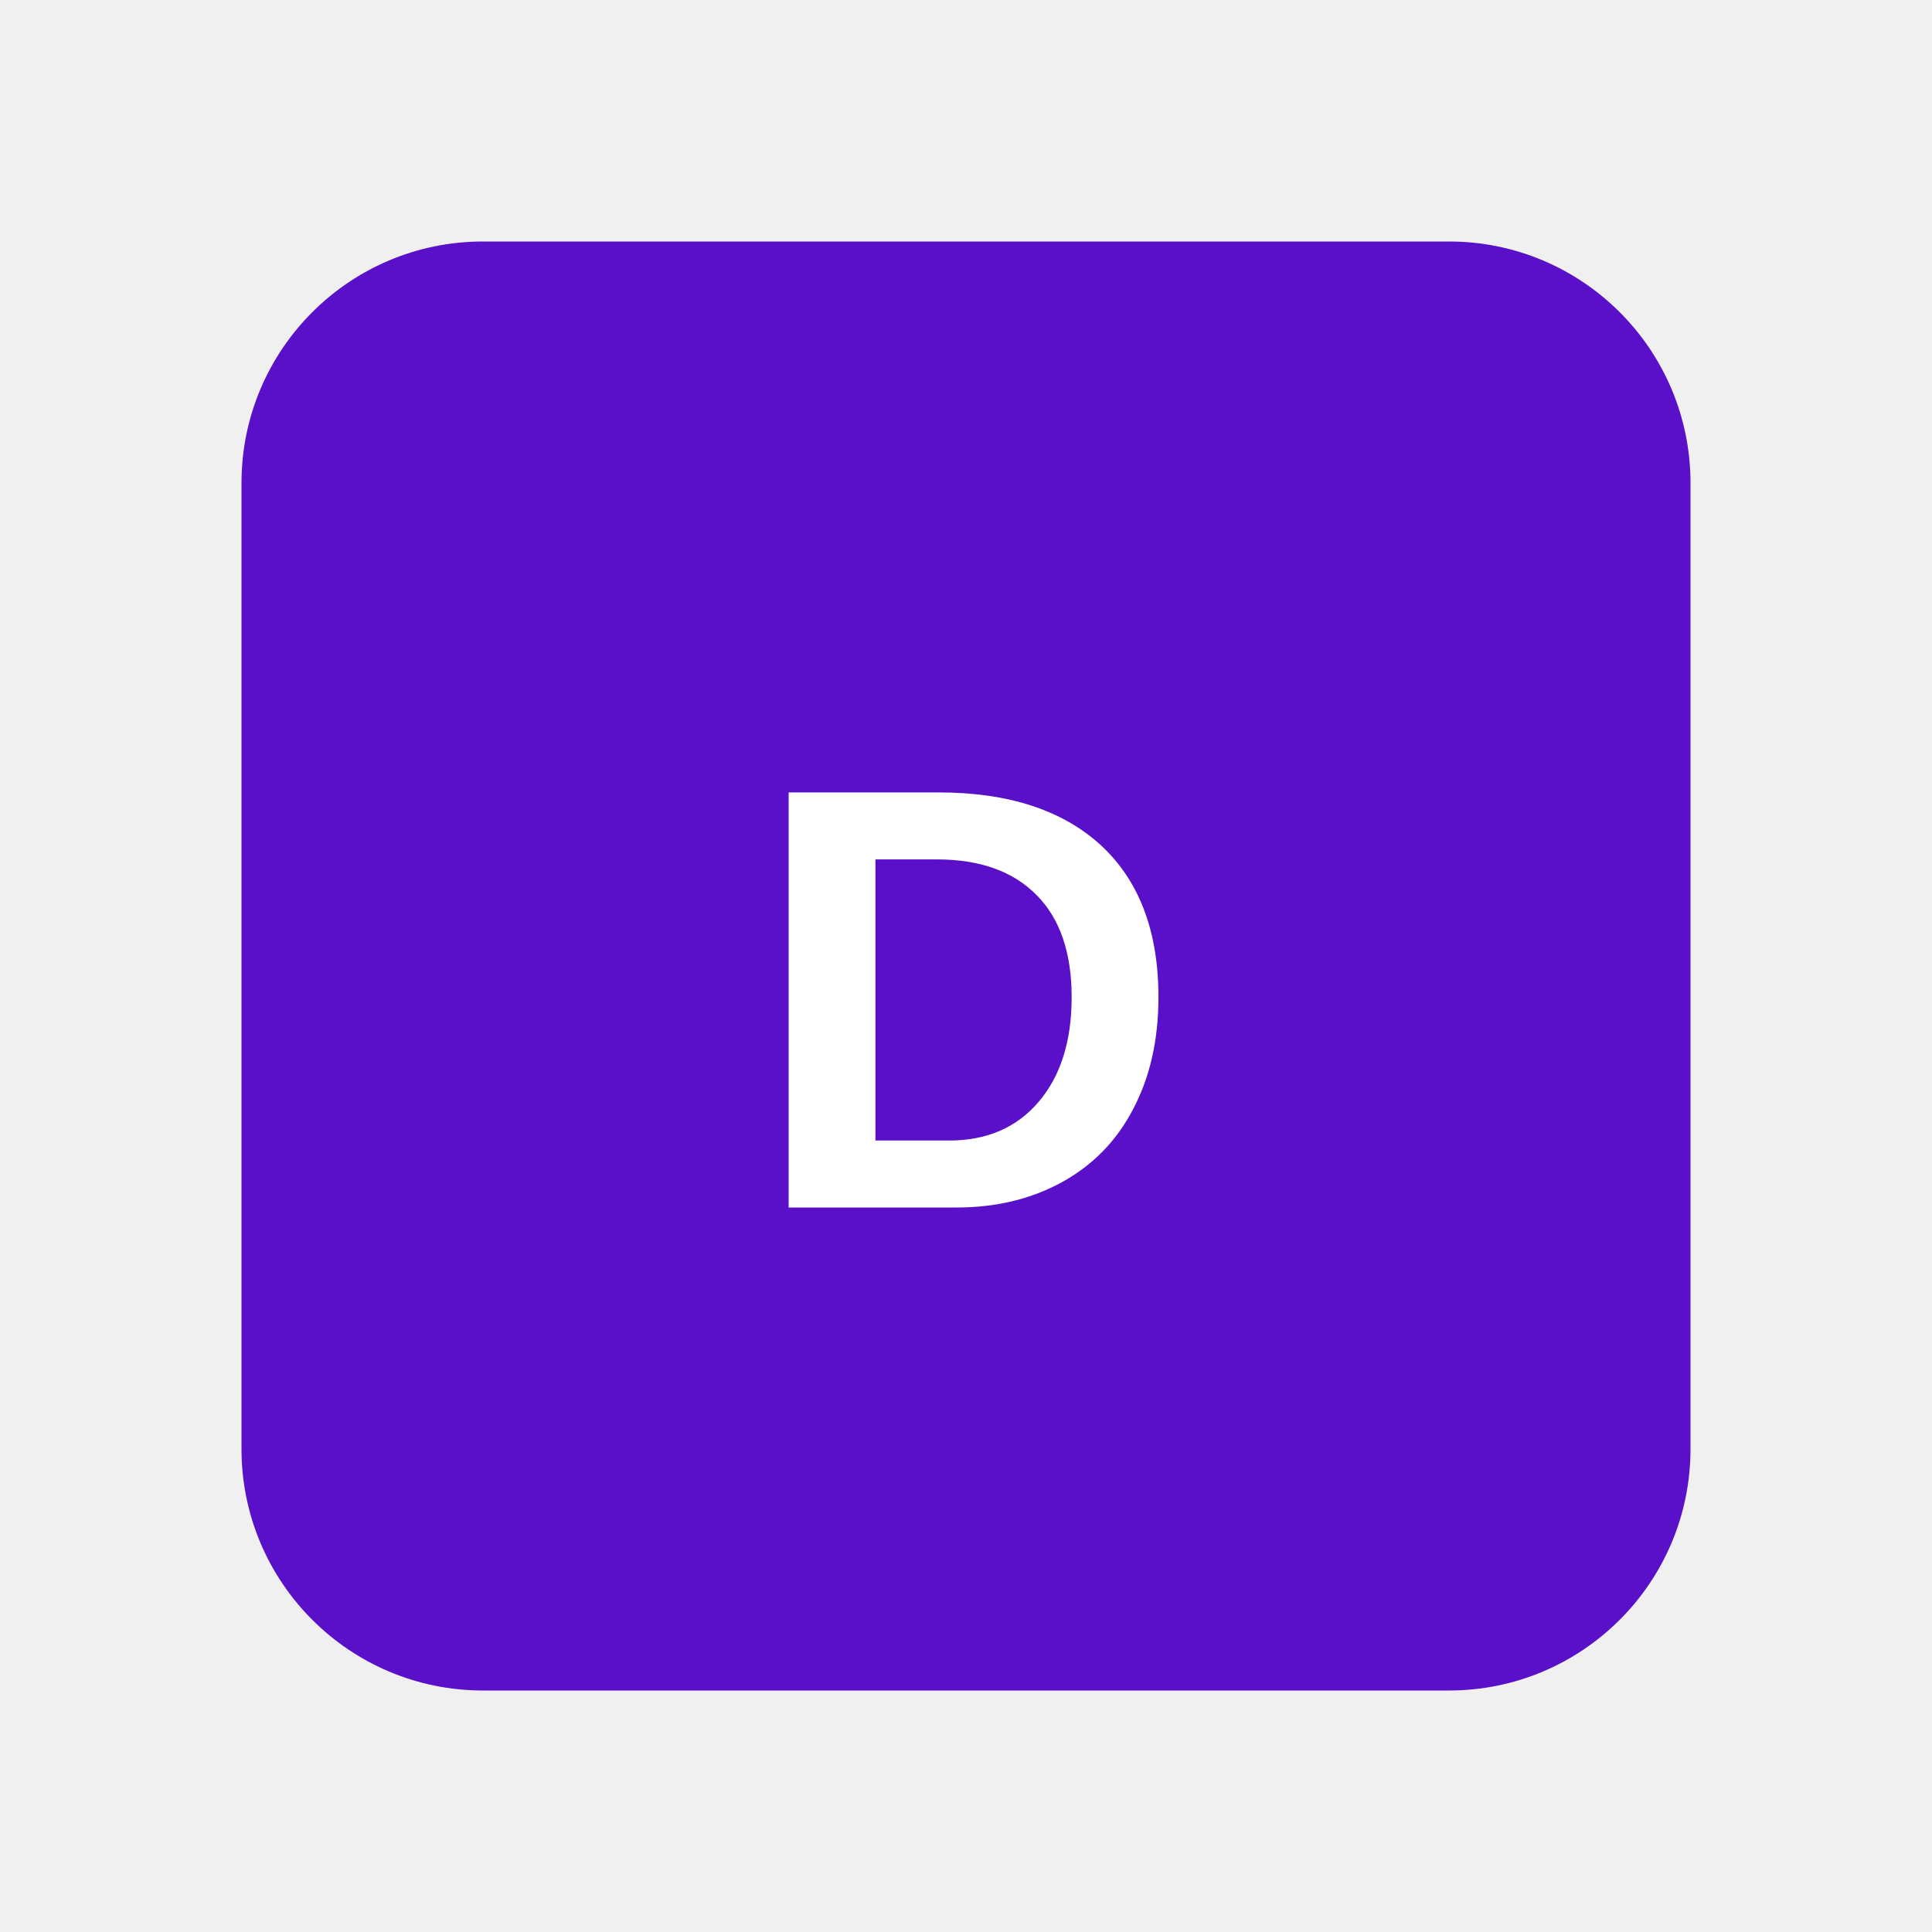
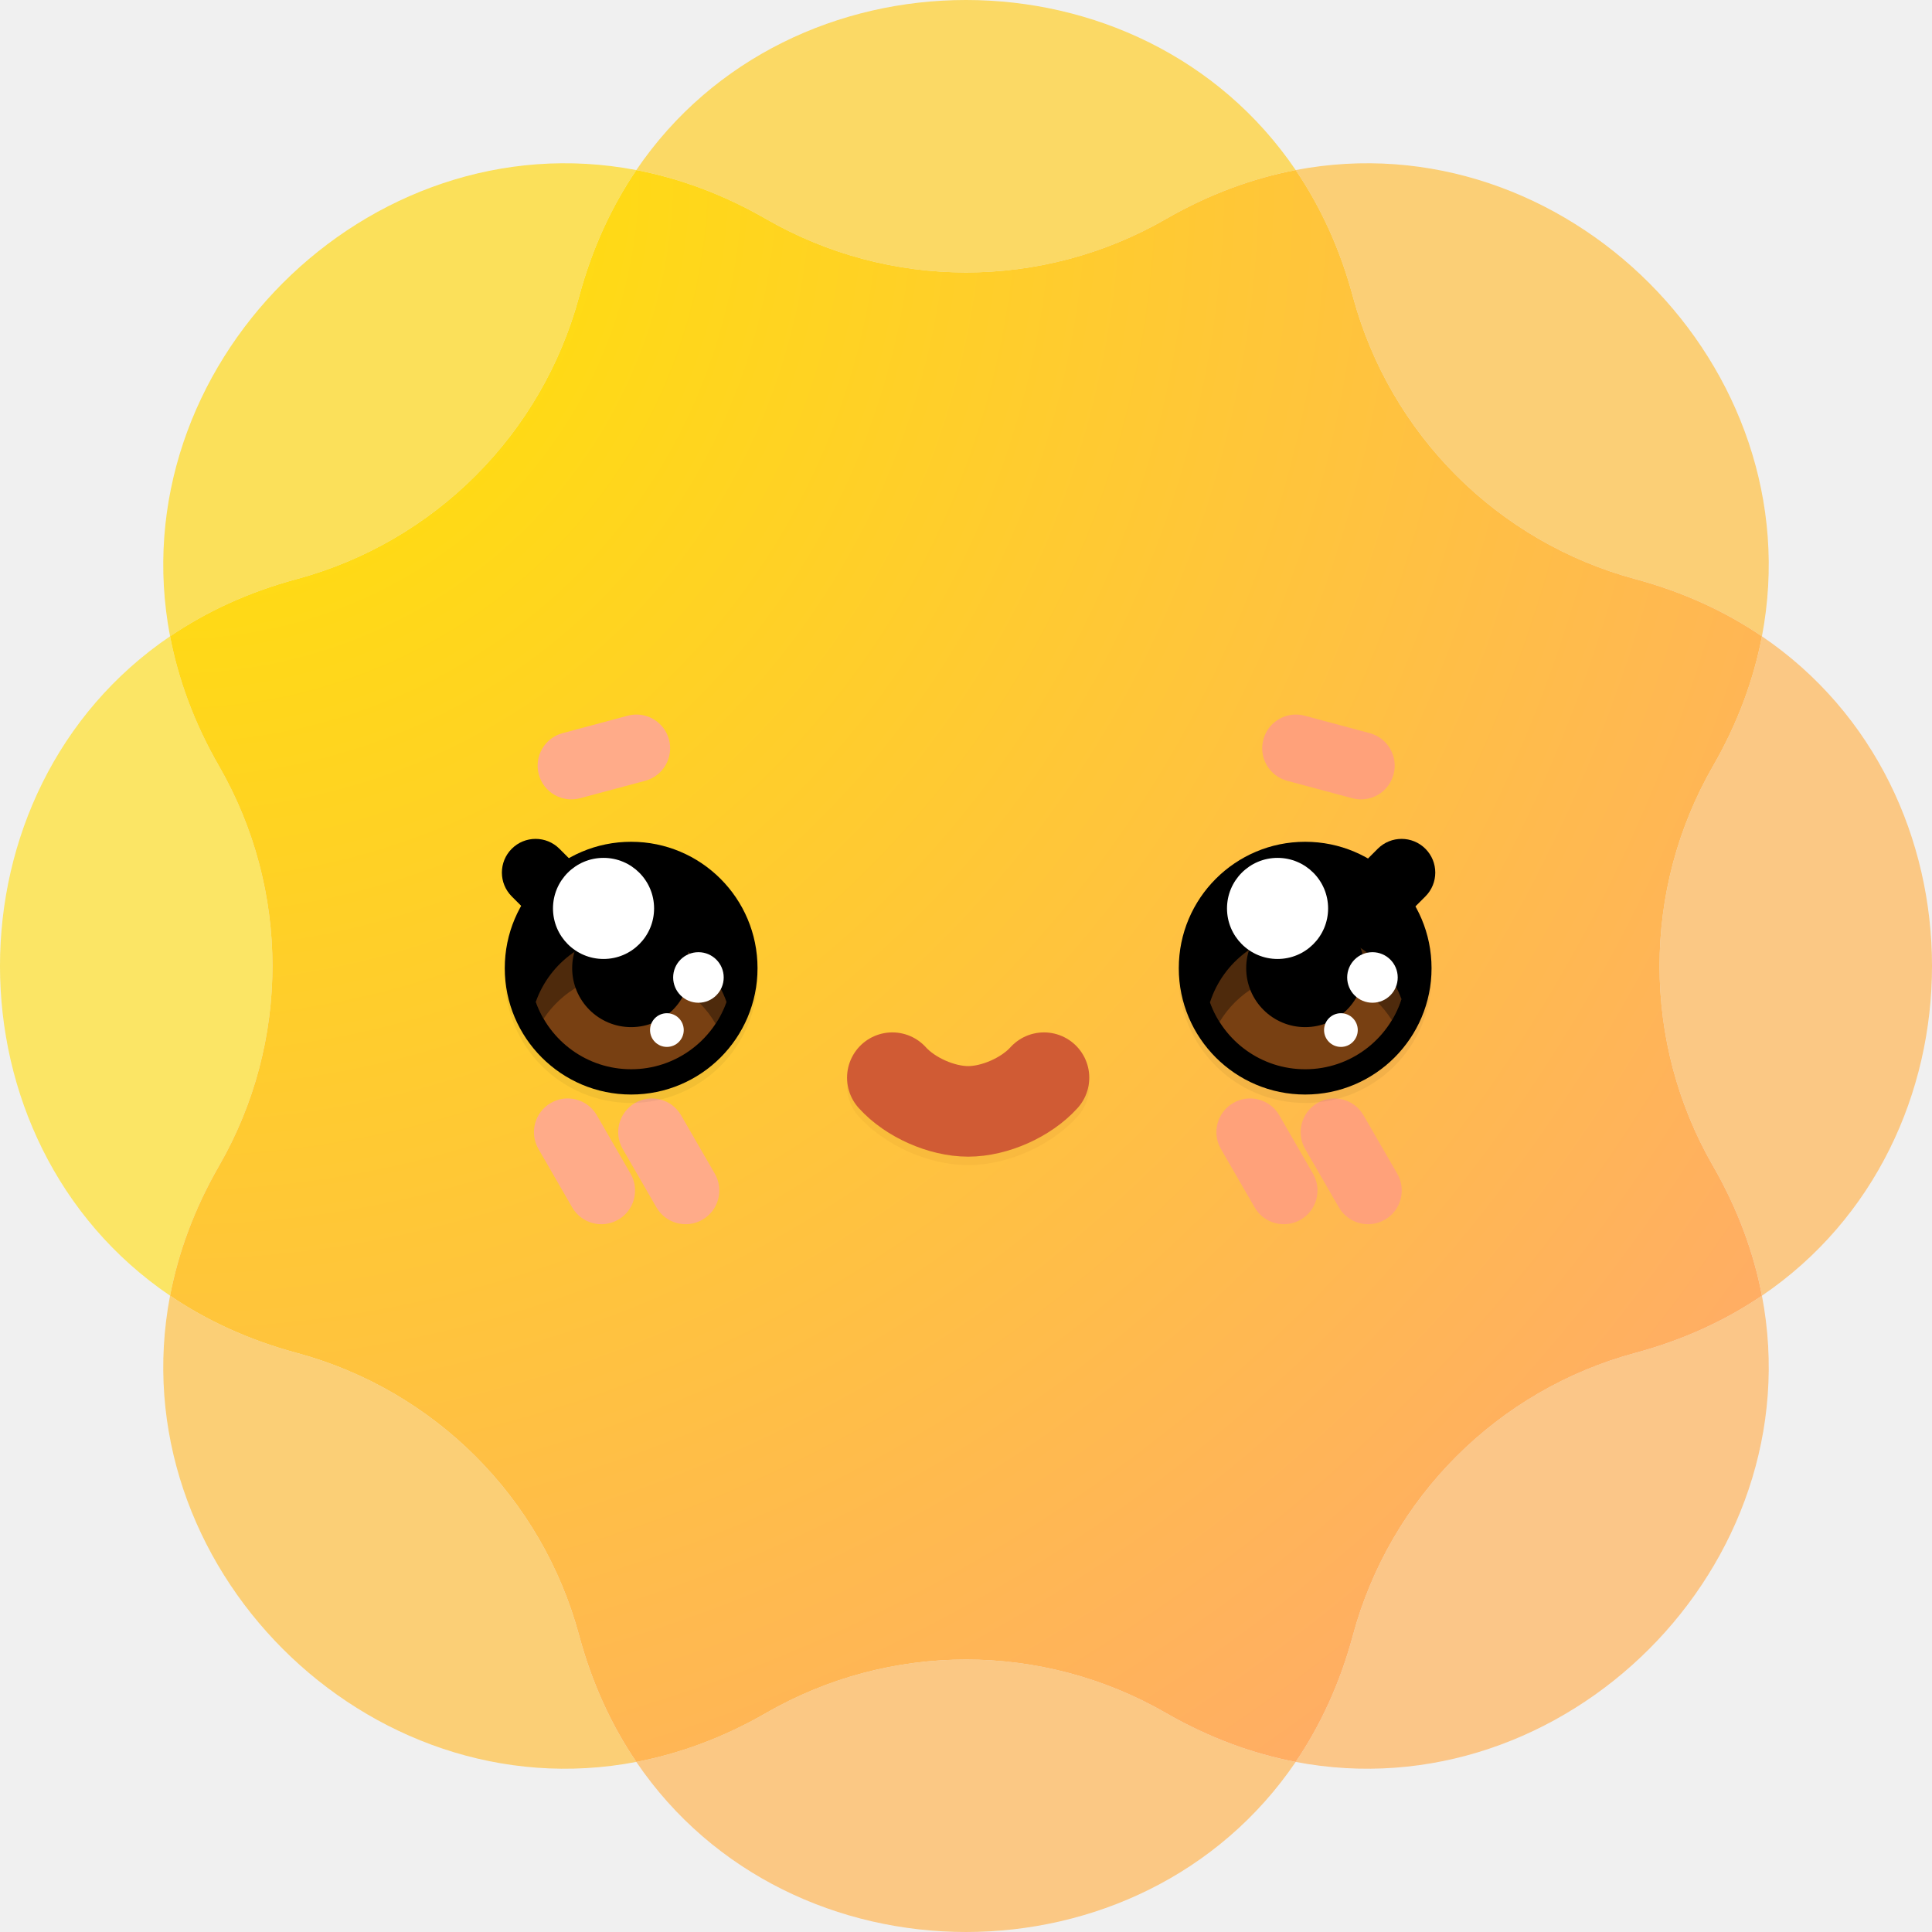
- <svg xmlns="http://www.w3.org/2000/svg" width="32" height="32" viewBox="0 0 32 32" fill="none">
-   <rect x="4" y="4" width="24" height="24" rx="4" fill="#5A0FC8" />
-   <text x="16" y="20" text-anchor="middle" fill="white" font-family="Arial, sans-serif" font-size="10" font-weight="bold">D</text>
+ <svg xmlns="http://www.w3.org/2000/svg" width="256px" height="256px" viewBox="0 0 256 256" version="1.1" preserveAspectRatio="xMidYMid">
+   <defs>
+     <radialGradient cx="-0.044%" cy="-0.044%" fx="-0.044%" fy="-0.044%" r="141.466%" id="radialGradient-1">
+       <stop stop-color="#FFE600" offset="0%" />
+       <stop stop-color="#FFA573" offset="100%" />
+     </radialGradient>
+   </defs>
+   <g>
+     <g>
+       <g opacity="0.7" fill-rule="nonzero">
+         <path d="M84.315,22.535 C81.048,27.347 78.451,32.929 76.74,39.283 C71.822,57.551 57.552,71.821 39.283,76.74 C32.93,78.451 27.347,81.047 22.535,84.315 C15.715,48.641 48.641,15.715 84.315,22.535 Z" fill="#FFD819" />
+         <path d="M22.536,84.314 C23.628,90.027 25.74,95.811 29.022,101.513 C38.462,117.909 38.462,138.09 29.022,154.486 C25.739,160.188 23.628,165.971 22.536,171.684 C-7.512,151.282 -7.512,104.717 22.536,84.314 Z" fill="#FFE029" />
+         <path d="M84.315,233.463 C81.048,228.652 78.451,223.069 76.74,216.716 C71.822,198.447 57.552,184.177 39.283,179.258 C32.93,177.547 27.347,174.951 22.535,171.683 C15.715,207.357 48.641,240.283 84.315,233.463 Z" fill="#FFC141" />
+         <path d="M171.685,233.463 C165.972,232.371 160.189,230.259 154.487,226.977 C138.091,217.537 117.91,217.537 101.514,226.977 C95.812,230.259 90.028,232.371 84.315,233.463 C104.718,263.511 151.283,263.511 171.685,233.463 Z" fill="#FFB655" />
+         <path d="M233.465,171.684 C228.653,174.952 223.071,177.547 216.717,179.258 C198.449,184.177 184.179,198.447 179.26,216.716 C177.549,223.069 174.953,228.652 171.685,233.463 C207.358,240.283 240.285,207.357 233.465,171.684 Z" fill="#FFB35B" />
+         <path d="M233.465,84.315 C232.372,90.028 230.261,95.811 226.978,101.513 C217.539,117.909 217.539,138.09 226.978,154.486 C230.261,160.188 232.372,165.971 233.465,171.684 C263.512,151.282 263.512,104.718 233.465,84.315 Z" fill="#FFB656" />
+         <path d="M171.685,22.535 C174.953,27.347 177.549,32.929 179.26,39.283 C184.179,57.551 198.449,71.821 216.717,76.74 C223.071,78.451 228.653,81.047 233.465,84.314 C240.285,48.641 207.358,15.715 171.685,22.535 Z" fill="#FFC042" />
+         <path d="M84.315,22.535 C90.028,23.628 95.811,25.739 101.514,29.022 C117.91,38.462 138.091,38.462 154.486,29.022 C160.189,25.739 165.972,23.628 171.685,22.535 C151.282,-7.512 104.718,-7.512 84.315,22.535 Z" fill="#FFCE2A" />
+       </g>
+       <path d="M76.742,39.282 C78.452,32.929 81.049,27.347 84.317,22.535 C90.029,23.627 95.813,25.739 101.514,29.021 C117.91,38.461 138.091,38.461 154.487,29.021 C160.189,25.738 165.973,23.627 171.686,22.535 C174.953,27.347 177.55,32.929 179.26,39.282 C184.179,57.551 198.449,71.821 216.718,76.74 C223.071,78.451 228.653,81.047 233.465,84.314 C232.373,90.027 230.262,95.811 226.978,101.512 C217.539,117.909 217.539,138.09 226.978,154.486 C230.262,160.187 232.373,165.971 233.465,171.684 C228.653,174.952 223.071,177.547 216.718,179.258 C198.449,184.177 184.179,198.447 179.26,216.716 C177.55,223.069 174.953,228.652 171.686,233.463 C165.973,232.371 160.189,230.26 154.487,226.977 C138.091,217.537 117.91,217.537 101.514,226.977 C95.813,230.26 90.029,232.371 84.317,233.463 C81.049,228.652 78.452,223.069 76.742,216.716 C71.823,198.447 57.553,184.177 39.284,179.258 C32.931,177.547 27.349,174.951 22.537,171.683 C23.629,165.971 25.74,160.187 29.023,154.486 C38.463,138.09 38.463,117.909 29.023,101.512 C25.74,95.811 23.629,90.028 22.537,84.315 C27.348,81.047 32.931,78.451 39.284,76.74 C57.553,71.821 71.823,57.551 76.742,39.282 Z" fill="url(#radialGradient-1)" />
+     </g>
+     <path d="M174.575,149.417 L183.506,149.417 C185.972,149.417 187.972,151.416 187.972,153.882 C187.972,156.348 185.972,158.348 183.506,158.348 L174.575,158.348 C172.109,158.348 170.11,156.348 170.11,153.882 C170.11,151.416 172.109,149.417 174.575,149.417 Z" fill="#FFA17A" fill-rule="nonzero" transform="translate(179.0407, 153.8821) rotate(60) translate(-179.0407, -153.8821)" />
+     <path d="M163.412,149.417 L172.343,149.417 C174.81,149.417 176.809,151.416 176.809,153.882 C176.809,156.348 174.81,158.348 172.343,158.348 L163.412,158.348 C160.946,158.348 158.947,156.348 158.947,153.882 C158.947,151.416 160.946,149.417 163.412,149.417 Z" fill="#FFA17A" fill-rule="nonzero" transform="translate(167.8779, 153.8821) rotate(60) translate(-167.8779, -153.8821)" />
+     <path d="M84.149,149.417 L93.08,149.417 C95.546,149.417 97.545,151.416 97.545,153.882 C97.545,156.348 95.546,158.348 93.08,158.348 L84.149,158.348 C81.683,158.348 79.683,156.348 79.683,153.882 C79.683,151.416 81.683,149.417 84.149,149.417 Z" fill="#FFAB89" fill-rule="nonzero" transform="translate(88.6144, 153.8821) rotate(60) translate(-88.6144, -153.8821)" />
+     <path d="M72.985,149.417 L81.916,149.417 C84.382,149.417 86.382,151.416 86.382,153.882 C86.382,156.348 84.382,158.348 81.916,158.348 L72.985,158.348 C70.519,158.348 68.519,156.348 68.519,153.882 C68.519,151.416 70.519,149.417 72.985,149.417 Z" fill="#FFAB89" fill-rule="nonzero" transform="translate(77.4505, 153.8821) rotate(60) translate(-77.4505, -153.8821)" />
+     <path d="M171.561,95.837 L180.492,95.837 C182.958,95.837 184.958,97.836 184.958,100.303 C184.958,102.769 182.958,104.768 180.492,104.768 L171.561,104.768 C169.095,104.768 167.096,102.769 167.096,100.303 C167.096,97.836 169.095,95.837 171.561,95.837 Z" fill="#FFA17A" fill-rule="nonzero" transform="translate(176.0266, 100.3025) rotate(15) translate(-176.0266, -100.3025)" />
+     <path d="M75.552,95.837 L84.483,95.837 C86.949,95.837 88.948,97.836 88.948,100.302 C88.948,102.769 86.949,104.768 84.483,104.768 L75.552,104.768 C73.086,104.768 71.086,102.769 71.086,100.302 C71.086,97.836 73.086,95.837 75.552,95.837 Z" fill="#FFAB89" fill-rule="nonzero" transform="translate(80.0174, 100.3024) rotate(-15) translate(-80.0174, -100.3024)" />
+     <g transform="translate(118.2391, 142.7986)" stroke-linecap="round" stroke-width="12">
+       <path d="M0,1.116 C2.355,3.725 6.532,5.582 10.048,5.582 C13.562,5.582 17.74,3.725 20.095,1.116" stroke-opacity="0.05" stroke="#8B2C0C" />
+       <path d="M0,0 C2.355,2.609 6.532,4.465 10.048,4.465 C13.562,4.465 17.74,2.609 20.095,0" stroke="#D05B34" />
+     </g>
+     <g transform="translate(64.6529, 109.3069)">
+       <g transform="translate(-0, 0)">
+         <path d="M5.007,5.007 L13.938,5.007 C16.405,5.007 18.404,7.007 18.404,9.473 C18.404,11.939 16.405,13.938 13.938,13.938 L5.007,13.938 C2.541,13.938 0.542,11.939 0.542,9.473 C0.542,7.007 2.541,5.007 5.007,5.007 Z" fill="#000000" fill-rule="nonzero" transform="translate(9.4728, 9.4728) rotate(45) translate(-9.4728, -9.4728)" />
+         <rect fill="#000000" fill-rule="nonzero" x="2.232" y="2.233" width="33.491" height="33.491" rx="16.746" />
+         <rect fill-opacity="0.05" fill="#000000" fill-rule="nonzero" x="2.232" y="3.349" width="33.491" height="33.491" rx="16.746" />
+         <path d="M6.343,23.443 C8.182,18.24 13.144,14.513 18.977,14.513 C24.81,14.513 29.772,18.241 31.612,23.445 C29.772,28.647 24.81,32.374 18.978,32.374 C13.144,32.374 8.182,28.646 6.343,23.443 Z" fill="#784012" />
+         <path d="M30.166,26.352 C31.563,24.237 32.376,21.703 32.376,18.979 C32.376,11.58 26.377,5.582 18.979,5.582 C11.58,5.582 5.582,11.58 5.582,18.979 C5.582,21.421 6.236,23.711 7.378,25.683 C9.775,22.054 13.89,19.659 18.565,19.659 C23.521,19.659 27.849,22.351 30.166,26.352 Z" fill-opacity="0.35" fill="#000000" />
+         <rect fill="#000000" fill-rule="nonzero" x="11.163" y="11.164" width="15.629" height="15.629" rx="7.815" />
+         <circle fill="#FFFFFF" fill-rule="nonzero" cx="15.319" cy="11.064" r="6.698" />
+         <circle fill="#FFFFFF" fill-rule="nonzero" cx="27.893" cy="20.212" r="3.349" />
+         <circle fill="#FFFFFF" fill-rule="nonzero" cx="23.714" cy="27.182" r="2.233" />
+       </g>
+       <g transform="translate(91.5427, 0.0003)">
+         <path d="M21.897,5.007 L30.828,5.007 C33.294,5.007 35.294,7.007 35.294,9.473 C35.294,11.939 33.294,13.938 30.828,13.938 L21.897,13.938 C19.431,13.938 17.432,11.939 17.432,9.473 C17.432,7.007 19.431,5.007 21.897,5.007 Z" fill="#000000" fill-rule="nonzero" transform="translate(26.3626, 9.4728) rotate(135) translate(-26.3626, -9.4728)" />
+         <rect fill-opacity="0.05" fill="#000000" fill-rule="nonzero" x="0" y="3.349" width="33.491" height="33.491" rx="16.746" />
+         <rect fill="#000000" fill-rule="nonzero" x="0" y="2.233" width="33.491" height="33.491" rx="16.746" />
+         <path d="M4.134,23.505 C5.866,18.111 10.923,14.209 16.891,14.209 C22.702,14.209 27.648,17.908 29.504,23.079 C27.772,28.472 22.715,32.375 16.747,32.375 C10.936,32.375 5.99,28.676 4.134,23.505 Z" fill="#784012" />
+         <path d="M28.235,25.871 C29.446,23.857 30.142,21.499 30.142,18.979 C30.142,11.58 24.144,5.582 16.745,5.582 C9.346,5.582 3.349,11.58 3.349,18.979 C3.349,21.598 4.1,24.041 5.399,26.105 C7.742,22.208 12.011,19.601 16.889,19.601 C21.669,19.601 25.864,22.104 28.235,25.871 Z" fill-opacity="0.35" fill="#000000" />
+         <rect fill="#000000" fill-rule="nonzero" x="8.931" y="11.164" width="15.629" height="15.629" rx="7.815" />
+         <circle fill="#FFFFFF" fill-rule="nonzero" cx="13.087" cy="11.064" r="6.698" />
+         <circle fill="#FFFFFF" fill-rule="nonzero" cx="25.661" cy="20.212" r="3.349" />
+         <circle fill="#FFFFFF" fill-rule="nonzero" cx="21.482" cy="27.182" r="2.233" />
+       </g>
+     </g>
+   </g>
</svg>
